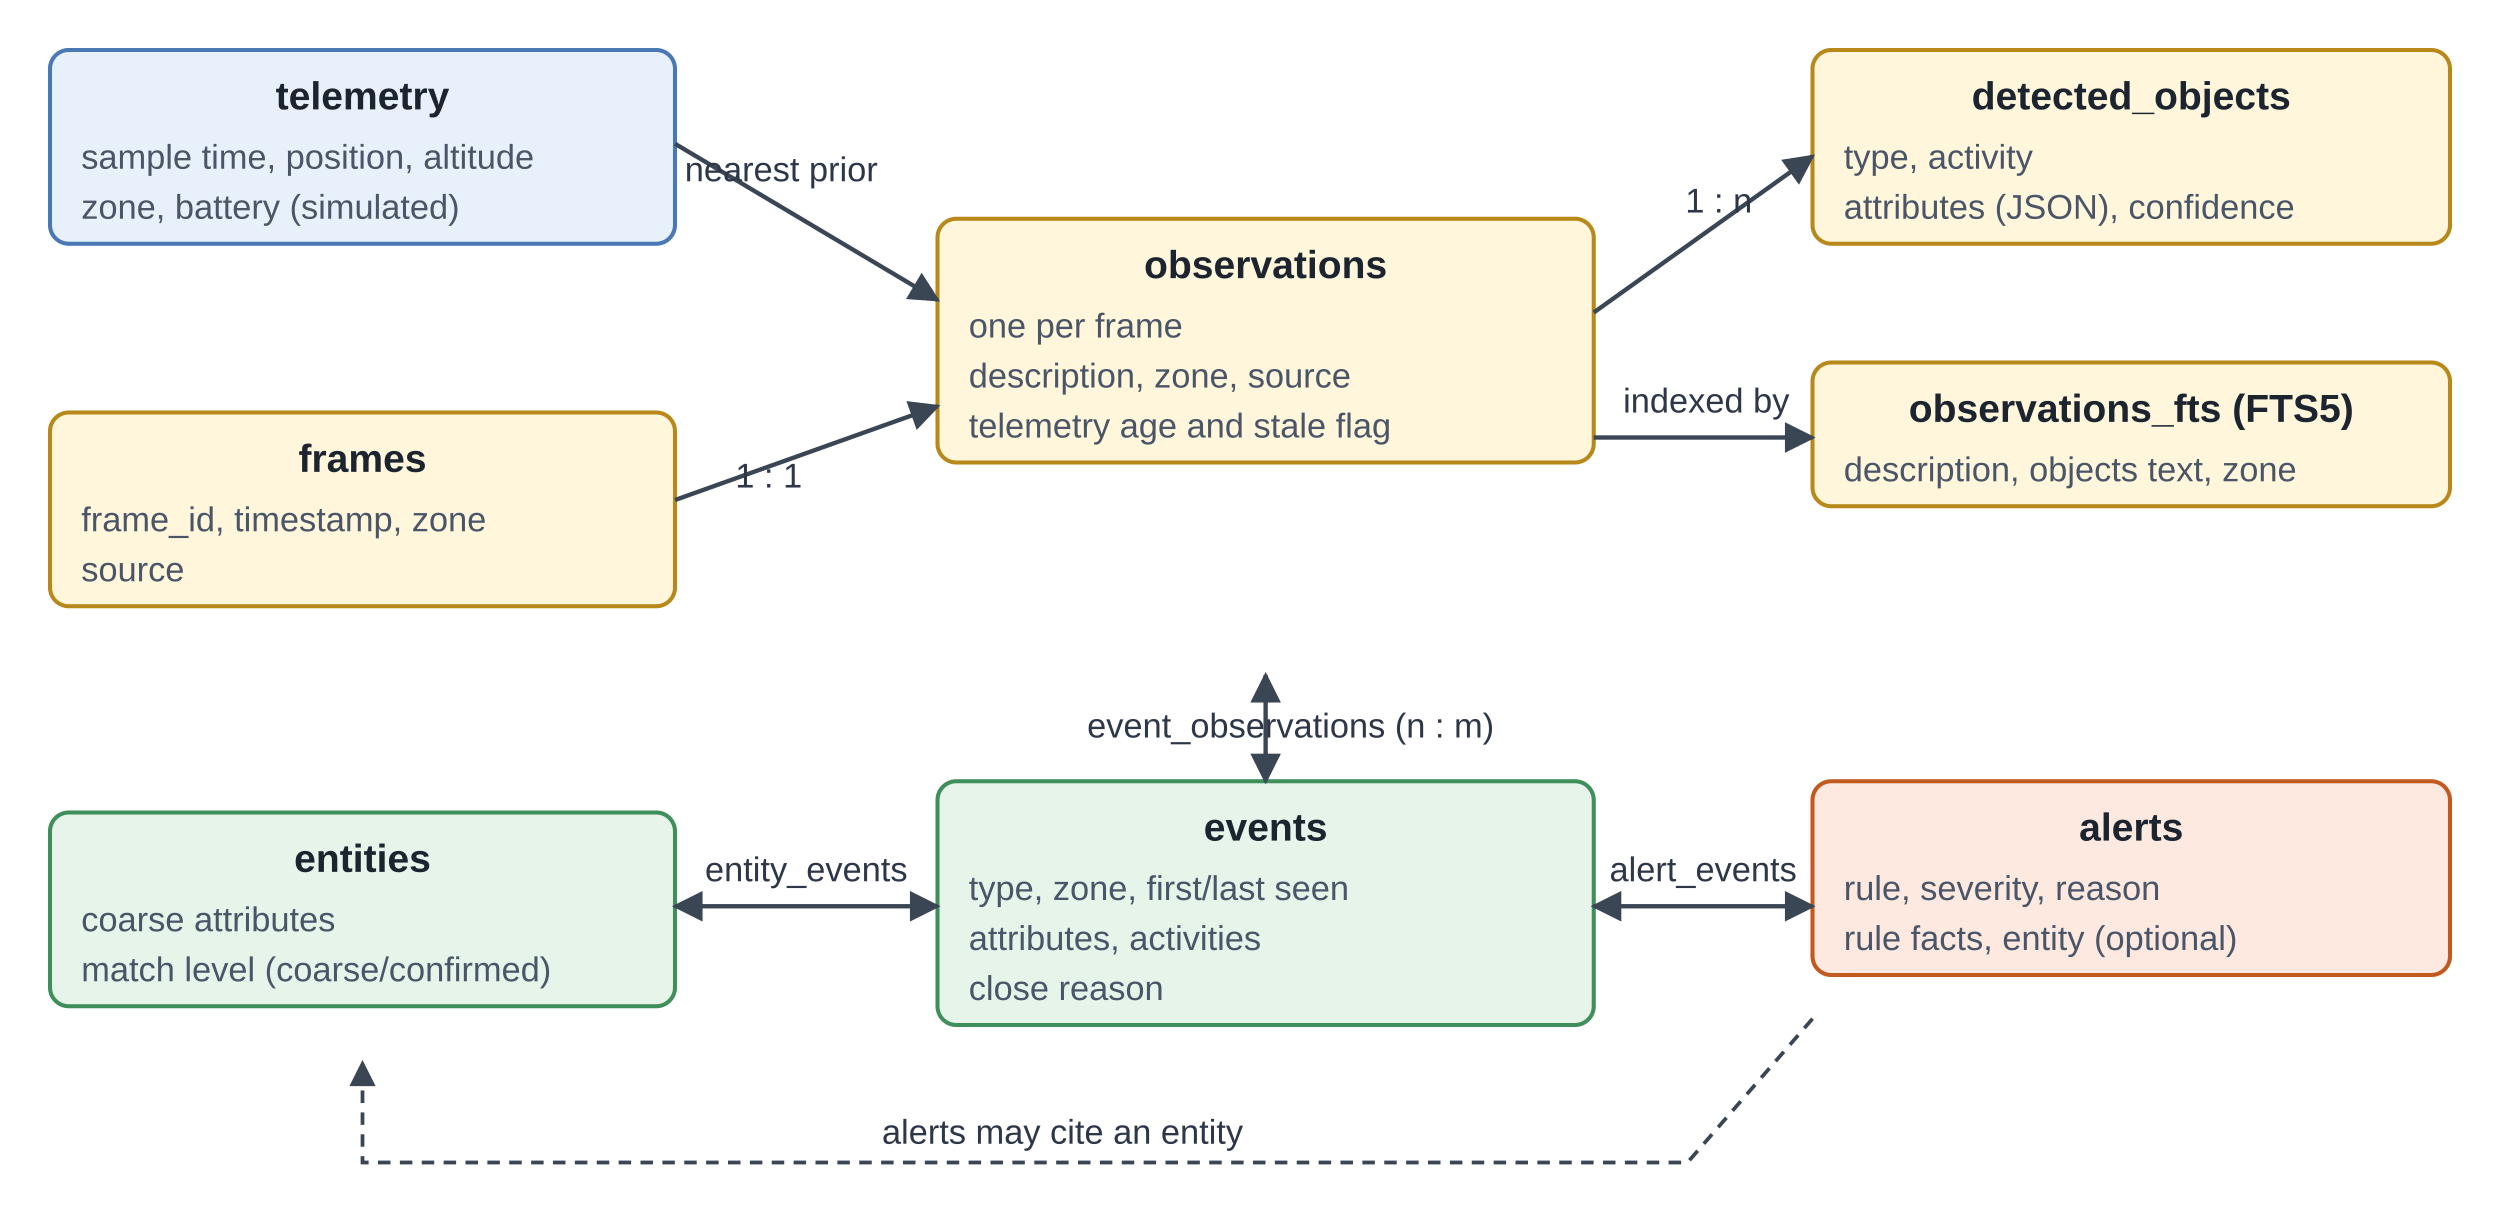
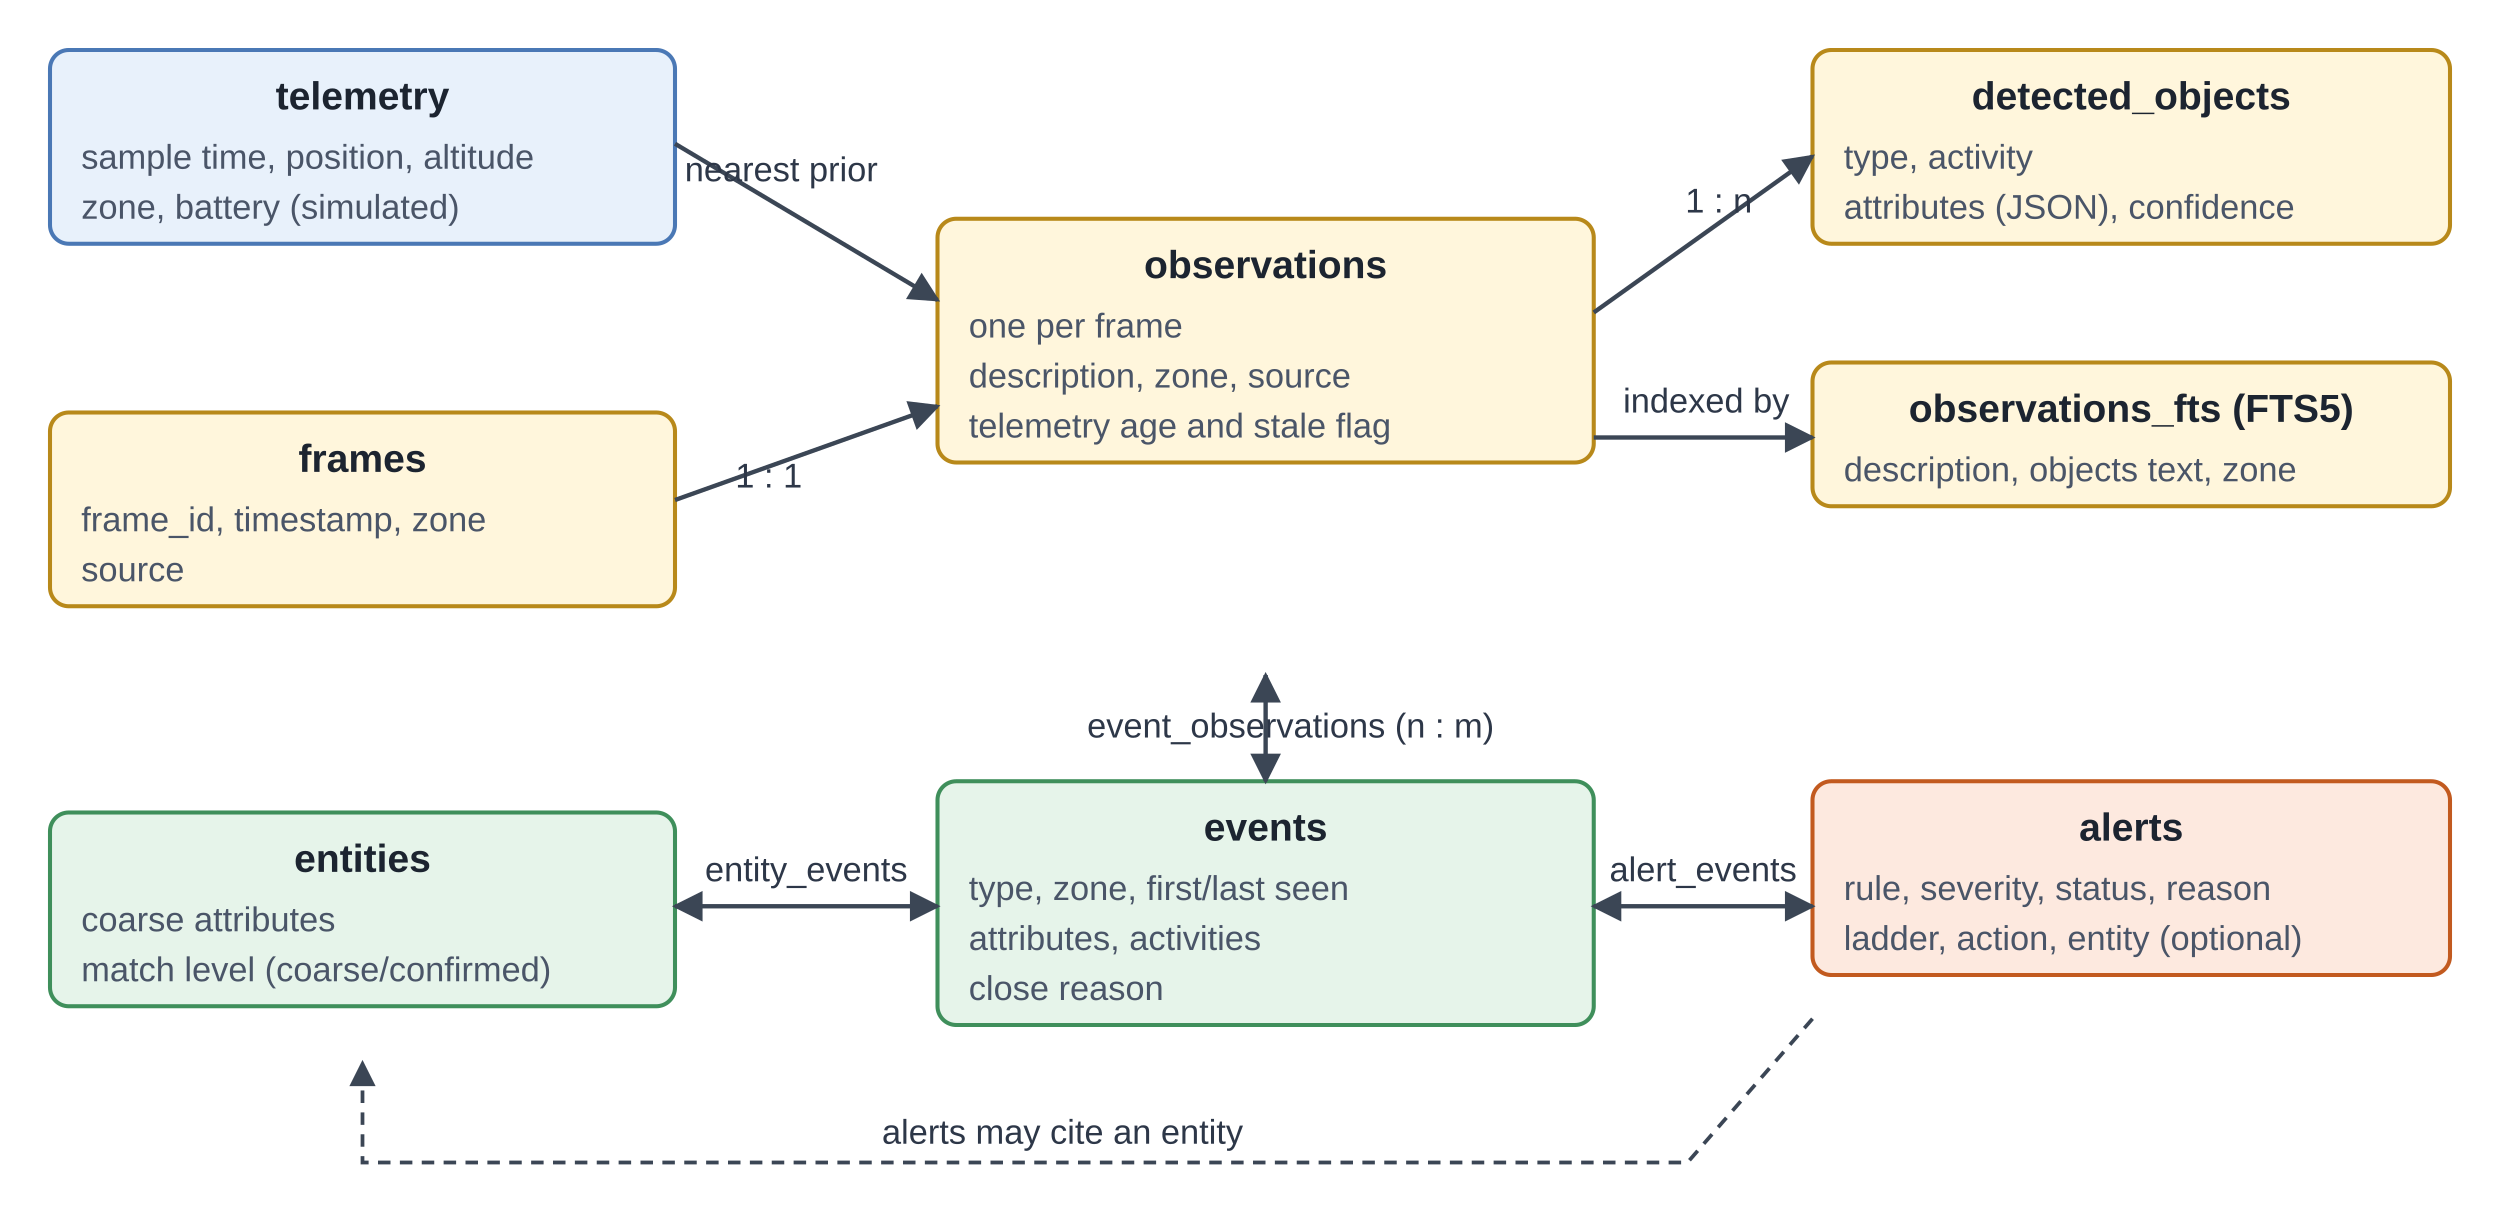
<svg xmlns="http://www.w3.org/2000/svg" viewBox="0 0 800 392" role="img" aria-label="Data model">
  <style>
 text{font-family:'Segoe UI',Arial,sans-serif;font-size:12.5px;fill:#1c2430}
 .t{font-weight:600}
 .s{font-size:11px;fill:#4a5568}
 .lbl{font-size:11px;fill:#2d3748}
 .in{fill:#e8f1fb;stroke:#4a78b5}
 .pr{fill:#e6f4ea;stroke:#3f8f5b}
 .st{fill:#fff6dc;stroke:#b8891a}
 .an{fill:#efeafa;stroke:#7255b0}
 .gt{fill:#fde9df;stroke:#c25a1f}
 .box rect,.box polygon{stroke-width:1.3}
 .grp{fill:#fafafa;stroke:#9aa5b1;stroke-dasharray:5 4;stroke-width:1.2}
 .edge{fill:none;stroke:#3b4655;stroke-width:1.4}
 .dash{fill:none;stroke:#3b4655;stroke-width:1.2;stroke-dasharray:4 3}
</style>
  <defs>
    <marker id="ah" viewBox="0 0 10 10" refX="9" refY="5" markerWidth="7" markerHeight="7" orient="auto-start-reverse">
      <path d="M0,0 L10,5 L0,10 z" fill="#3b4655" />
    </marker>
  </defs>
  <g class="box">
    <rect class="in" x="16" y="16" width="200" height="62" rx="6" />
    <text class="t" x="116.0" y="35" text-anchor="middle">telemetry</text>
    <text class="s" x="26" y="54">sample time, position, altitude</text>
    <text class="s" x="26" y="70">zone, battery (simulated)</text>
  </g>
  <g class="box">
    <rect class="st" x="16" y="132" width="200" height="62" rx="6" />
    <text class="t" x="116.0" y="151" text-anchor="middle">frames</text>
    <text class="s" x="26" y="170">frame_id, timestamp, zone</text>
    <text class="s" x="26" y="186">source</text>
  </g>
  <g class="box">
    <rect class="st" x="300" y="70" width="210" height="78" rx="6" />
    <text class="t" x="405.0" y="89" text-anchor="middle">observations</text>
    <text class="s" x="310" y="108">one per frame</text>
    <text class="s" x="310" y="124">description, zone, source</text>
    <text class="s" x="310" y="140">telemetry age and stale flag</text>
  </g>
  <g class="box">
    <rect class="st" x="580" y="16" width="204" height="62" rx="6" />
    <text class="t" x="682.0" y="35" text-anchor="middle">detected_objects</text>
    <text class="s" x="590" y="54">type, activity</text>
    <text class="s" x="590" y="70">attributes (JSON), confidence</text>
  </g>
  <g class="box">
    <rect class="st" x="580" y="116" width="204" height="46" rx="6" />
    <text class="t" x="682.0" y="135" text-anchor="middle">observations_fts (FTS5)</text>
    <text class="s" x="590" y="154">description, objects text, zone</text>
  </g>
  <g class="box">
    <rect class="pr" x="300" y="250" width="210" height="78" rx="6" />
    <text class="t" x="405.0" y="269" text-anchor="middle">events</text>
    <text class="s" x="310" y="288">type, zone, first/last seen</text>
    <text class="s" x="310" y="304">attributes, activities</text>
    <text class="s" x="310" y="320">close reason</text>
  </g>
  <g class="box">
    <rect class="pr" x="16" y="260" width="200" height="62" rx="6" />
    <text class="t" x="116.0" y="279" text-anchor="middle">entities</text>
    <text class="s" x="26" y="298">coarse attributes</text>
    <text class="s" x="26" y="314">match level (coarse/confirmed)</text>
  </g>
  <g class="box">
    <rect class="gt" x="580" y="250" width="204" height="62" rx="6" />
    <text class="t" x="682.0" y="269" text-anchor="middle">alerts</text>
-     <text class="s" x="590" y="288">rule, severity, reason</text>
-     <text class="s" x="590" y="304">rule facts, entity (optional)</text>
+     <text class="s" x="590" y="288">rule, severity, status, reason</text>
+     <text class="s" x="590" y="304">ladder, action, entity (optional)</text>
  </g>
  <path class="edge" d="M216,46 L300,96" marker-end="url(#ah)" />
  <text class="lbl" x="250" y="58" text-anchor="middle">nearest prior</text>
  <path class="edge" d="M216,160 L300,130" marker-end="url(#ah)" />
  <text class="lbl" x="246" y="156" text-anchor="middle">1 : 1</text>
  <path class="edge" d="M510,100 L580,50" marker-end="url(#ah)" />
  <text class="lbl" x="550" y="68" text-anchor="middle">1 : n</text>
  <path class="edge" d="M510,140 L580,140" marker-end="url(#ah)" />
  <text class="lbl" x="546" y="132" text-anchor="middle">indexed by</text>
  <path class="edge" d="M405,216 L405,250" marker-end="url(#ah)" marker-start="url(#ah)" />
  <text class="lbl" x="413" y="236" text-anchor="middle">event_observations (n : m)</text>
  <path class="edge" d="M300,290 L216,290" marker-end="url(#ah)" marker-start="url(#ah)" />
  <text class="lbl" x="258" y="282" text-anchor="middle">entity_events</text>
  <path class="edge" d="M510,290 L580,290" marker-end="url(#ah)" marker-start="url(#ah)" />
  <text class="lbl" x="545" y="282" text-anchor="middle">alert_events</text>
  <path class="dash" d="M580,326 L540,372 L116,372 L116,340" marker-end="url(#ah)" />
  <text class="lbl" x="340" y="366" text-anchor="middle">alerts may cite an entity</text>
</svg>
